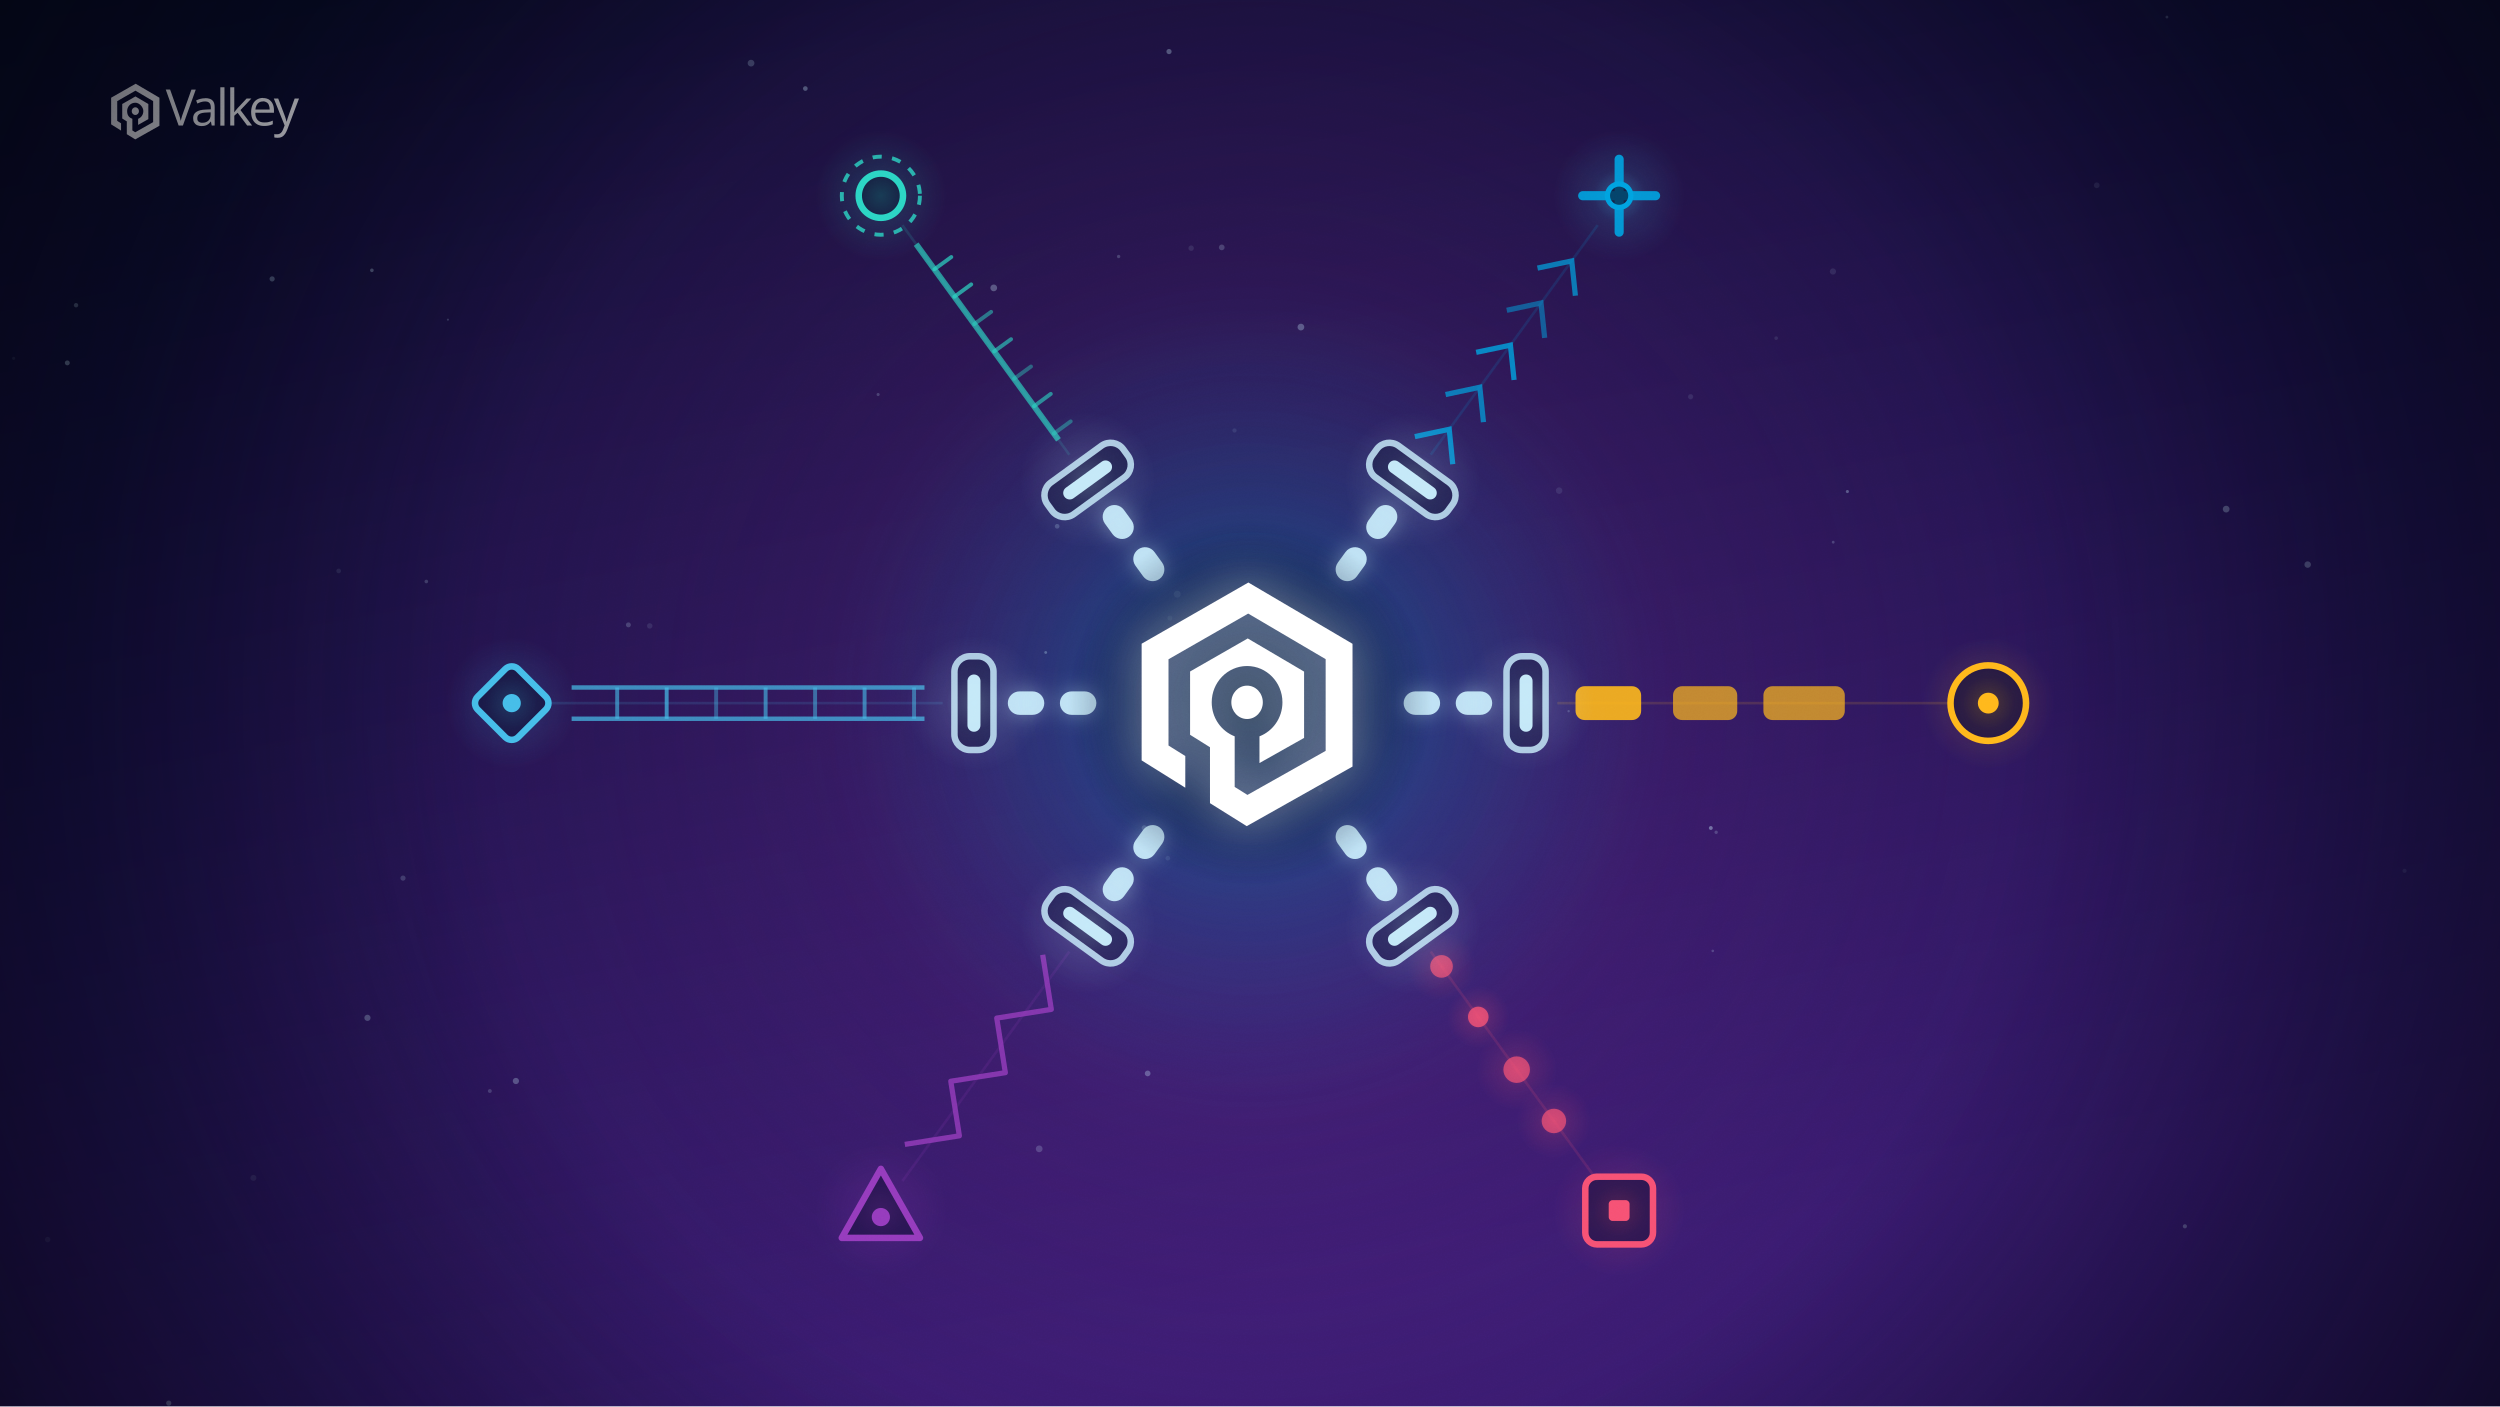
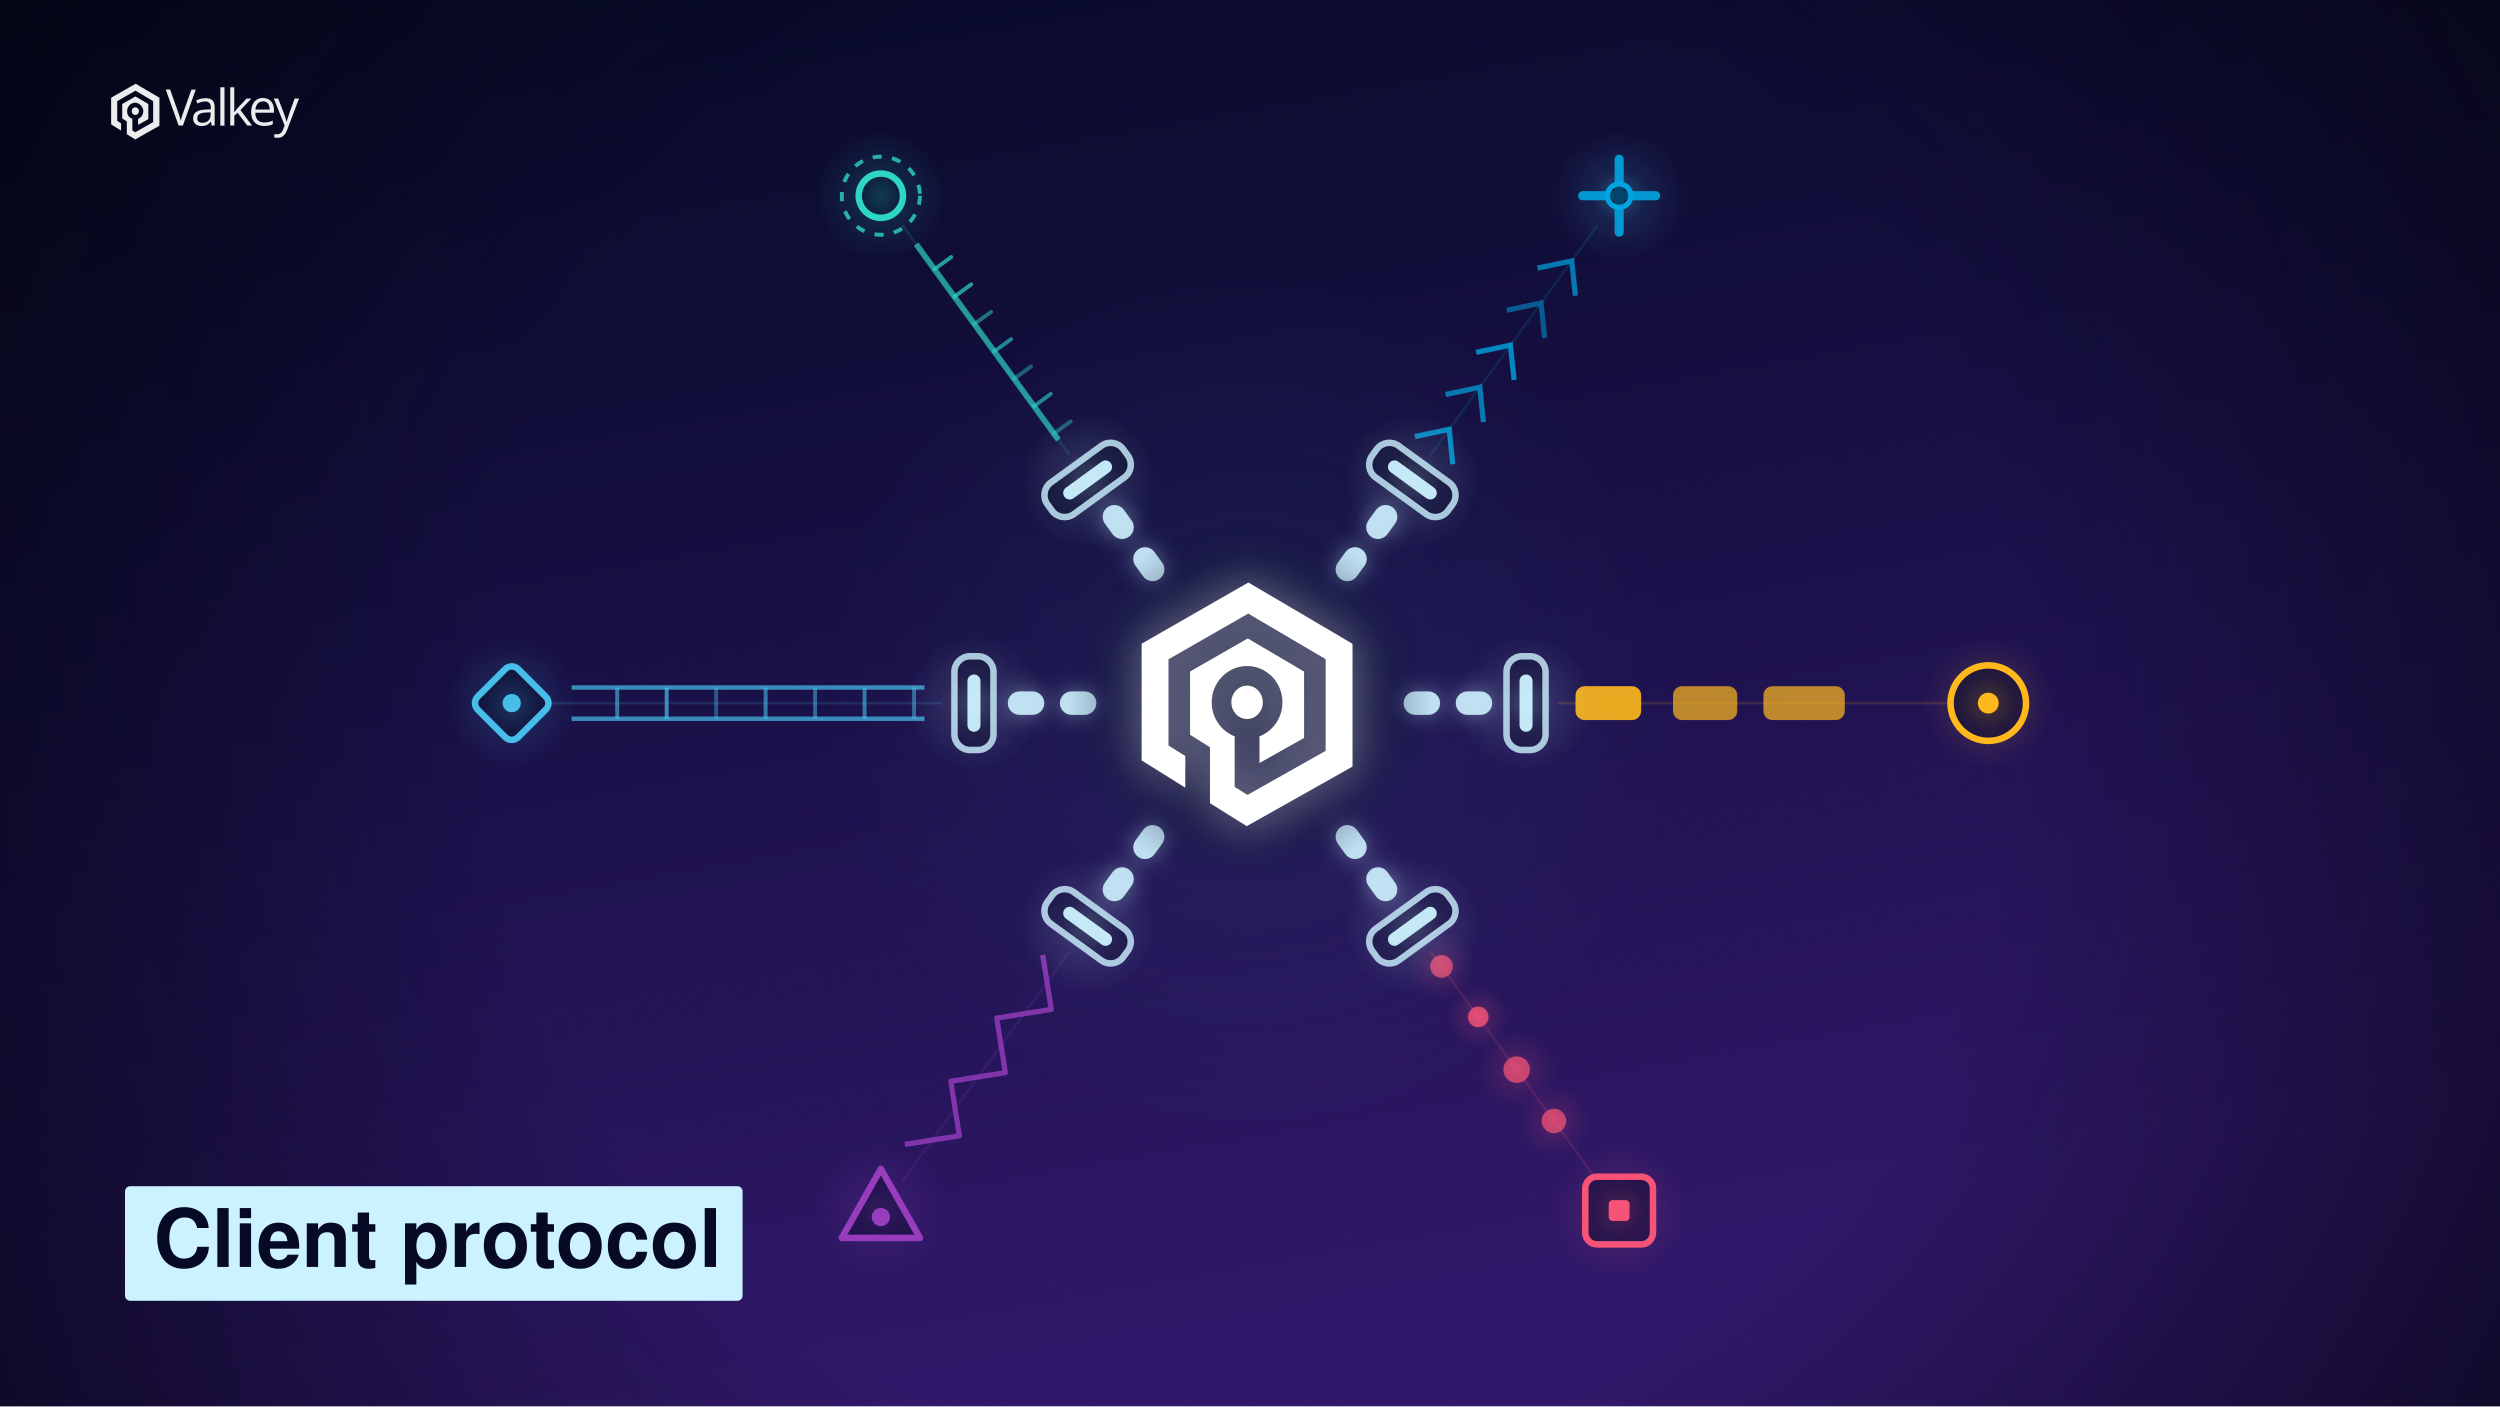
<svg xmlns="http://www.w3.org/2000/svg" width="1920" height="1080" viewBox="0 0 1920 1080">
  <defs>
    <linearGradient id="sky" x1="0" y1="0" x2="0.32" y2="1">
      <stop offset="0" stop-color="#060A24" />
      <stop offset="0.48" stop-color="#171043" />
      <stop offset="1" stop-color="#301868" />
    </linearGradient>
-     <radialGradient id="focus" gradientUnits="userSpaceOnUse" cx="960" cy="540" r="900">
-       <stop offset="0" stop-color="#00A3E0" stop-opacity="0.42" />
-       <stop offset="0.35" stop-color="#963CBD" stop-opacity="0.20" />
-       <stop offset="1" stop-color="#963CBD" stop-opacity="0" />
-     </radialGradient>
    <radialGradient id="vignette" gradientUnits="userSpaceOnUse" cx="960" cy="540" r="1180">
      <stop offset="0.5" stop-color="#03040F" stop-opacity="0" />
      <stop offset="1" stop-color="#03040F" stop-opacity="0.8" />
    </radialGradient>
    <radialGradient id="scrim">
      <stop offset="0" stop-color="#060A24" stop-opacity="0.72" />
      <stop offset="0.6" stop-color="#060A24" stop-opacity="0.45" />
      <stop offset="1" stop-color="#060A24" stop-opacity="0" />
    </radialGradient>
    <filter id="grain" x="0" y="0" width="100%" height="100%">
      <feTurbulence type="fractalNoise" baseFrequency="0.85" numOctaves="4" stitchTiles="stitch" />
      <feColorMatrix type="saturate" values="0" />
    </filter>
    <radialGradient id="h-cyan">
      <stop offset="0" stop-color="#46BDE9" stop-opacity="0.75" />
      <stop offset="0.4" stop-color="#46BDE9" stop-opacity="0.22" />
      <stop offset="1" stop-color="#46BDE9" stop-opacity="0" />
    </radialGradient>
    <radialGradient id="h-ice">
      <stop offset="0" stop-color="#CCF1FF" stop-opacity="0.75" />
      <stop offset="0.4" stop-color="#CCF1FF" stop-opacity="0.22" />
      <stop offset="1" stop-color="#CCF1FF" stop-opacity="0" />
    </radialGradient>
    <radialGradient id="h-mint">
      <stop offset="0" stop-color="#2CD5C4" stop-opacity="0.75" />
      <stop offset="0.4" stop-color="#2CD5C4" stop-opacity="0.22" />
      <stop offset="1" stop-color="#2CD5C4" stop-opacity="0" />
    </radialGradient>
    <radialGradient id="h-coral">
      <stop offset="0" stop-color="#F65275" stop-opacity="0.75" />
      <stop offset="0.4" stop-color="#F65275" stop-opacity="0.22" />
      <stop offset="1" stop-color="#F65275" stop-opacity="0" />
    </radialGradient>
    <radialGradient id="h-violet">
      <stop offset="0" stop-color="#963CBD" stop-opacity="0.75" />
      <stop offset="0.4" stop-color="#963CBD" stop-opacity="0.22" />
      <stop offset="1" stop-color="#963CBD" stop-opacity="0" />
    </radialGradient>
    <radialGradient id="h-gold">
      <stop offset="0" stop-color="#FFB81C" stop-opacity="0.75" />
      <stop offset="0.4" stop-color="#FFB81C" stop-opacity="0.22" />
      <stop offset="1" stop-color="#FFB81C" stop-opacity="0" />
    </radialGradient>
    <filter id="blur3" x="-70%" y="-70%" width="240%" height="240%">
      <feGaussianBlur stdDeviation="3" />
    </filter>
    <filter id="blur8" x="-70%" y="-70%" width="240%" height="240%">
      <feGaussianBlur stdDeviation="8" />
    </filter>
    <filter id="blur18" x="-70%" y="-70%" width="240%" height="240%">
      <feGaussianBlur stdDeviation="18" />
    </filter>
    <filter id="blur40" x="-70%" y="-70%" width="240%" height="240%">
      <feGaussianBlur stdDeviation="40" />
    </filter>
  </defs>
  <rect width="1920" height="1080" fill="url(#sky)" />
-   <rect width="1920" height="1080" fill="url(#focus)" />
-   <g>
-     <circle cx="803.1" cy="501.1" r="1.1" fill="#CCF1FF" opacity="0.3" />
-     <circle cx="938.3" cy="190" r="2.2" fill="#CCF1FF" opacity="0.2" />
-     <circle cx="798.1" cy="882.3" r="2.6" fill="#CCF1FF" opacity="0.2" />
-     <circle cx="1034.3" cy="644.1" r="1" fill="#CCF1FF" opacity="0.2" />
-     <circle cx="896.9" cy="659.1" r="1.8" fill="#CCF1FF" opacity="0.1" />
-     <circle cx="897.8" cy="39.6" r="2" fill="#CCF1FF" opacity="0.3" />
-     <circle cx="1013.9" cy="606.2" r="2" fill="#CCF1FF" opacity="0.1" />
-     <circle cx="194.6" cy="904.6" r="2.3" fill="#CCF1FF" opacity="0.1" />
-     <circle cx="1318" cy="639.2" r="1.3" fill="#CCF1FF" opacity="0.2" />
-     <circle cx="285.6" cy="207.6" r="1.4" fill="#CCF1FF" opacity="0.3" />
-     <circle cx="999.1" cy="251.2" r="2.6" fill="#CCF1FF" opacity="0.3" />
-     <circle cx="1709.7" cy="391" r="2.6" fill="#CCF1FF" opacity="0.3" />
-     <circle cx="1664.2" cy="13.1" r="1.1" fill="#CCF1FF" opacity="0.2" />
-     <circle cx="948.1" cy="330.6" r="1.6" fill="#CCF1FF" opacity="0.1" />
-     <circle cx="811.9" cy="404.2" r="1.8" fill="#CCF1FF" opacity="0.2" />
-     <circle cx="344" cy="245.5" r="0.8" fill="#CCF1FF" opacity="0.2" />
-     <circle cx="1407.9" cy="416.4" r="1.1" fill="#CCF1FF" opacity="0.2" />
-     <circle cx="376.2" cy="837.9" r="1.5" fill="#CCF1FF" opacity="0.2" />
-     <circle cx="763.2" cy="221.1" r="2.6" fill="#CCF1FF" opacity="0.3" />
-     <circle cx="1846.7" cy="668.8" r="1.6" fill="#CCF1FF" opacity="0.1" />
-     <circle cx="878.8" cy="635.8" r="2" fill="#CCF1FF" opacity="0.2" />
-     <circle cx="129.6" cy="1077.6" r="2" fill="#CCF1FF" opacity="0.4" />
-     <circle cx="1678" cy="941.8" r="1.6" fill="#CCF1FF" opacity="0.3" />
-     <circle cx="1418.8" cy="377.5" r="1.2" fill="#CCF1FF" opacity="0.3" />
-     <circle cx="1204.7" cy="546.2" r="0.9" fill="#CCF1FF" opacity="0.2" />
-     <circle cx="58.4" cy="234.4" r="1.7" fill="#CCF1FF" opacity="0.3" />
-     <circle cx="10.5" cy="275.2" r="1.2" fill="#CCF1FF" opacity="0.1" />
-     <circle cx="618.5" cy="68" r="1.8" fill="#CCF1FF" opacity="0.3" />
-     <circle cx="1313.9" cy="635.9" r="1.5" fill="#CCF1FF" opacity="0.4" />
-     <circle cx="904.1" cy="456.3" r="2.7" fill="#CCF1FF" opacity="0.1" />
-     <circle cx="914.8" cy="190.6" r="2.1" fill="#CCF1FF" opacity="0.1" />
-     <circle cx="576.8" cy="48.5" r="2.6" fill="#CCF1FF" opacity="0.2" />
-     <circle cx="674.4" cy="303" r="1.2" fill="#CCF1FF" opacity="0.2" />
-     <circle cx="482.6" cy="479.9" r="1.9" fill="#CCF1FF" opacity="0.2" />
-     <circle cx="1298.4" cy="304.7" r="2" fill="#CCF1FF" opacity="0.1" />
-     <circle cx="209" cy="214.2" r="2" fill="#CCF1FF" opacity="0.3" />
-     <circle cx="327.4" cy="446.6" r="1.4" fill="#CCF1FF" opacity="0.2" />
-     <circle cx="881.4" cy="824.4" r="2.2" fill="#CCF1FF" opacity="0.3" />
-     <circle cx="1610.3" cy="142.3" r="2.2" fill="#CCF1FF" opacity="0.1" />
-     <circle cx="898.5" cy="474.7" r="1.9" fill="#CCF1FF" opacity="0.1" />
-     <circle cx="309.5" cy="674.4" r="2" fill="#CCF1FF" opacity="0.2" />
-     <circle cx="282.2" cy="781.7" r="2.4" fill="#CCF1FF" opacity="0.3" />
-     <circle cx="36.6" cy="952" r="2.1" fill="#CCF1FF" opacity="0.1" />
-     <circle cx="51.7" cy="278.7" r="1.9" fill="#CCF1FF" opacity="0.4" />
-     <circle cx="977.5" cy="515.2" r="1.1" fill="#CCF1FF" opacity="0.3" />
-     <circle cx="859.1" cy="197" r="1.3" fill="#CCF1FF" opacity="0.2" />
-     <circle cx="396.2" cy="830.2" r="2.4" fill="#CCF1FF" opacity="0.3" />
-     <circle cx="928.7" cy="479.5" r="2.6" fill="#CCF1FF" opacity="0.2" />
-     <circle cx="1197.4" cy="376.8" r="2.5" fill="#CCF1FF" opacity="0.1" />
-     <circle cx="1407.7" cy="208.5" r="2.4" fill="#CCF1FF" opacity="0.1" />
-     <circle cx="260.1" cy="438.5" r="1.8" fill="#CCF1FF" opacity="0.1" />
-     <circle cx="1364.1" cy="259.7" r="1.4" fill="#CCF1FF" opacity="0.1" />
-     <circle cx="1772.3" cy="433.6" r="2.5" fill="#CCF1FF" opacity="0.3" />
-     <circle cx="1315.4" cy="730.3" r="1" fill="#CCF1FF" opacity="0.2" />
-     <circle cx="499" cy="480.7" r="2.1" fill="#CCF1FF" opacity="0.1" />
-   </g>
  <circle cx="960" cy="540" r="330" fill="url(#h-cyan)" opacity="0.2" />
  <g>
    <line x1="1196" y1="540" x2="1499" y2="540" stroke="#FFB81C" stroke-width="2" opacity="0.14" />
    <rect x="1210" y="527" width="50.4" height="26" rx="7" fill="#FFB81C" opacity="0.9" transform="rotate(0 1235.2 540)" />
    <rect x="1284.9" y="527" width="49.3" height="26" rx="7" fill="#FFB81C" opacity="0.7" transform="rotate(0 1309.5 540)" />
    <rect x="1354.3" y="527" width="62.5" height="26" rx="7" fill="#FFB81C" opacity="0.7" transform="rotate(0 1385.5 540)" />
    <line x1="1098.8" y1="730.8" x2="1227" y2="907.1" stroke="#F65275" stroke-width="2" opacity="0.14" />
    <circle cx="1107.1" cy="742.2" r="26.1" fill="url(#h-coral)" opacity="0.5" />
    <circle cx="1107.1" cy="742.2" r="8.7" fill="#F65275" opacity="0.7" />
    <circle cx="1135.3" cy="781" r="23.7" fill="url(#h-coral)" opacity="0.6" />
    <circle cx="1135.3" cy="781" r="7.9" fill="#F65275" opacity="0.8" />
    <circle cx="1164.8" cy="821.5" r="30.6" fill="url(#h-coral)" opacity="0.5" />
    <circle cx="1164.8" cy="821.5" r="10.2" fill="#F65275" opacity="0.7" />
    <circle cx="1193.4" cy="860.9" r="28.3" fill="url(#h-coral)" opacity="0.5" />
    <circle cx="1193.4" cy="860.9" r="9.4" fill="#F65275" opacity="0.7" />
    <line x1="821.2" y1="730.8" x2="693" y2="907.1" stroke="#963CBD" stroke-width="2" opacity="0.14" />
    <path d="M 800.8 733.3 L 807.4 775.2 L 765.5 781.9 L 772.1 823.8 L 730.2 830.4 L 736.8 872.3 L 694.9 878.9" fill="none" stroke="#963CBD" stroke-width="4" stroke-linejoin="round" opacity="0.8" />
    <line x1="724" y1="540" x2="421" y2="540" stroke="#46BDE9" stroke-width="2" opacity="0.14" />
    <line x1="710" y1="552" x2="439" y2="552" stroke="#46BDE9" stroke-width="3.4" opacity="0.7" />
    <line x1="710" y1="528" x2="439" y2="528" stroke="#46BDE9" stroke-width="3.4" opacity="0.7" />
    <line x1="702" y1="552" x2="702" y2="528" stroke="#46BDE9" stroke-width="3" opacity="0.5" />
    <line x1="664" y1="552" x2="664" y2="528" stroke="#46BDE9" stroke-width="3" opacity="0.6" />
    <line x1="626" y1="552" x2="626" y2="528" stroke="#46BDE9" stroke-width="3" opacity="0.5" />
    <line x1="588" y1="552" x2="588" y2="528" stroke="#46BDE9" stroke-width="3" opacity="0.6" />
    <line x1="550" y1="552" x2="550" y2="528" stroke="#46BDE9" stroke-width="3" opacity="0.4" />
    <line x1="512" y1="552" x2="512" y2="528" stroke="#46BDE9" stroke-width="3" opacity="0.7" />
    <line x1="474" y1="552" x2="474" y2="528" stroke="#46BDE9" stroke-width="3" opacity="0.6" />
    <line x1="821.2" y1="349.2" x2="693" y2="172.9" stroke="#2CD5C4" stroke-width="2" opacity="0.14" />
    <line x1="812.9" y1="337.8" x2="703.6" y2="187.5" stroke="#2CD5C4" stroke-width="4.5" opacity="0.65" />
    <line x1="809.4" y1="333" x2="822.3" y2="323.6" stroke="#2CD5C4" stroke-width="3" stroke-linecap="round" opacity="0.4" />
    <line x1="794.1" y1="312" x2="807" y2="302.5" stroke="#2CD5C4" stroke-width="3" stroke-linecap="round" opacity="0.6" />
    <line x1="778.8" y1="290.9" x2="791.8" y2="281.5" stroke="#2CD5C4" stroke-width="3" stroke-linecap="round" opacity="0.4" />
    <line x1="763.5" y1="269.9" x2="776.5" y2="260.5" stroke="#2CD5C4" stroke-width="3" stroke-linecap="round" opacity="0.6" />
    <line x1="748.2" y1="248.9" x2="761.2" y2="239.5" stroke="#2CD5C4" stroke-width="3" stroke-linecap="round" opacity="0.5" />
    <line x1="732.9" y1="227.9" x2="745.9" y2="218.4" stroke="#2CD5C4" stroke-width="3" stroke-linecap="round" opacity="0.7" />
    <line x1="717.6" y1="206.8" x2="730.6" y2="197.4" stroke="#2CD5C4" stroke-width="3" stroke-linecap="round" opacity="0.7" />
    <line x1="1098.8" y1="349.2" x2="1227" y2="172.9" stroke="#00A3E0" stroke-width="2" opacity="0.14" />
    <path d="M 1086.6 335.3 L 1113 329.7 L 1115.7 356.5" fill="none" stroke="#00A3E0" stroke-width="4" stroke-linejoin="miter" opacity="0.8" />
    <path d="M 1110.2 303 L 1136.5 297.4 L 1139.3 324.2" fill="none" stroke="#00A3E0" stroke-width="4" stroke-linejoin="miter" opacity="0.7" />
    <path d="M 1133.7 270.6 L 1160 265.1 L 1162.8 291.8" fill="none" stroke="#00A3E0" stroke-width="4" stroke-linejoin="miter" opacity="0.8" />
    <path d="M 1157.2 238.3 L 1183.5 232.7 L 1186.3 259.5" fill="none" stroke="#00A3E0" stroke-width="4" stroke-linejoin="miter" opacity="0.5" />
    <path d="M 1180.8 205.9 L 1207.1 200.4 L 1209.9 227.1" fill="none" stroke="#00A3E0" stroke-width="4" stroke-linejoin="miter" opacity="0.7" />
  </g>
  <g filter="url(#blur8)" opacity="0.45">
    <rect x="1078" y="531" width="28" height="18" rx="9" fill="#CCF1FF" opacity="0.9" transform="rotate(0 1092 540)" />
    <rect x="1118" y="531" width="28" height="18" rx="9" fill="#CCF1FF" opacity="0.9" transform="rotate(0 1132 540)" />
    <rect x="1023.7" y="637.7" width="28" height="18" rx="9" fill="#CCF1FF" opacity="0.9" transform="rotate(54 1037.7 646.7)" />
    <rect x="1047.2" y="670.1" width="28" height="18" rx="9" fill="#CCF1FF" opacity="0.9" transform="rotate(54 1061.2 679.1)" />
    <rect x="868.3" y="637.7" width="28" height="18" rx="9" fill="#CCF1FF" opacity="0.9" transform="rotate(126 882.3 646.7)" />
    <rect x="844.8" y="670.1" width="28" height="18" rx="9" fill="#CCF1FF" opacity="0.9" transform="rotate(126 858.8 679.1)" />
    <rect x="814" y="531" width="28" height="18" rx="9" fill="#CCF1FF" opacity="0.9" transform="rotate(180 828 540)" />
    <rect x="774" y="531" width="28" height="18" rx="9" fill="#CCF1FF" opacity="0.9" transform="rotate(180 788 540)" />
    <rect x="868.3" y="424.3" width="28" height="18" rx="9" fill="#CCF1FF" opacity="0.9" transform="rotate(-126 882.3 433.3)" />
    <rect x="844.8" y="391.9" width="28" height="18" rx="9" fill="#CCF1FF" opacity="0.9" transform="rotate(-126 858.8 400.9)" />
    <rect x="1023.7" y="424.3" width="28" height="18" rx="9" fill="#CCF1FF" opacity="0.9" transform="rotate(-54 1037.7 433.3)" />
    <rect x="1047.2" y="391.9" width="28" height="18" rx="9" fill="#CCF1FF" opacity="0.9" transform="rotate(-54 1061.2 400.9)" />
  </g>
  <g>
    <rect x="1078" y="531" width="28" height="18" rx="9" fill="#CCF1FF" opacity="0.9" transform="rotate(0 1092 540)" />
    <rect x="1118" y="531" width="28" height="18" rx="9" fill="#CCF1FF" opacity="0.9" transform="rotate(0 1132 540)" />
    <rect x="1023.7" y="637.7" width="28" height="18" rx="9" fill="#CCF1FF" opacity="0.9" transform="rotate(54 1037.7 646.7)" />
    <rect x="1047.2" y="670.1" width="28" height="18" rx="9" fill="#CCF1FF" opacity="0.9" transform="rotate(54 1061.2 679.1)" />
    <rect x="868.3" y="637.7" width="28" height="18" rx="9" fill="#CCF1FF" opacity="0.9" transform="rotate(126 882.3 646.7)" />
    <rect x="844.8" y="670.1" width="28" height="18" rx="9" fill="#CCF1FF" opacity="0.9" transform="rotate(126 858.8 679.1)" />
    <rect x="814" y="531" width="28" height="18" rx="9" fill="#CCF1FF" opacity="0.9" transform="rotate(180 828 540)" />
    <rect x="774" y="531" width="28" height="18" rx="9" fill="#CCF1FF" opacity="0.9" transform="rotate(180 788 540)" />
    <rect x="868.3" y="424.3" width="28" height="18" rx="9" fill="#CCF1FF" opacity="0.9" transform="rotate(-126 882.3 433.3)" />
    <rect x="844.8" y="391.9" width="28" height="18" rx="9" fill="#CCF1FF" opacity="0.9" transform="rotate(-126 858.8 400.9)" />
    <rect x="1023.7" y="424.3" width="28" height="18" rx="9" fill="#CCF1FF" opacity="0.9" transform="rotate(-54 1037.7 433.3)" />
    <rect x="1047.2" y="391.9" width="28" height="18" rx="9" fill="#CCF1FF" opacity="0.9" transform="rotate(-54 1061.2 400.9)" />
  </g>
  <g>
    <circle cx="1172" cy="540" r="52" fill="url(#h-ice)" opacity="0.45" />
    <rect x="1157" y="504" width="30" height="72" rx="12" fill="#060A24" fill-opacity="0.4" stroke="#CCF1FF" stroke-width="5" opacity="0.8" transform="rotate(0 1172 540)" />
    <rect x="1167" y="518" width="10" height="44" rx="5" fill="#CCF1FF" opacity="0.95" transform="rotate(0 1172 540)" />
    <circle cx="1084.7" cy="711.4" r="52" fill="url(#h-ice)" opacity="0.45" />
    <rect x="1069.7" y="675.4" width="30" height="72" rx="12" fill="#060A24" fill-opacity="0.4" stroke="#CCF1FF" stroke-width="5" opacity="0.8" transform="rotate(54 1084.7 711.4)" />
    <rect x="1079.7" y="689.4" width="10" height="44" rx="5" fill="#CCF1FF" opacity="0.95" transform="rotate(54 1084.7 711.4)" />
    <circle cx="835.3" cy="711.4" r="52" fill="url(#h-ice)" opacity="0.45" />
    <rect x="820.3" y="675.4" width="30" height="72" rx="12" fill="#060A24" fill-opacity="0.4" stroke="#CCF1FF" stroke-width="5" opacity="0.8" transform="rotate(126 835.3 711.4)" />
    <rect x="830.3" y="689.4" width="10" height="44" rx="5" fill="#CCF1FF" opacity="0.95" transform="rotate(126 835.3 711.4)" />
    <circle cx="748" cy="540" r="52" fill="url(#h-ice)" opacity="0.45" />
    <rect x="733" y="504" width="30" height="72" rx="12" fill="#060A24" fill-opacity="0.4" stroke="#CCF1FF" stroke-width="5" opacity="0.8" transform="rotate(180 748 540)" />
    <rect x="743" y="518" width="10" height="44" rx="5" fill="#CCF1FF" opacity="0.95" transform="rotate(180 748 540)" />
    <circle cx="835.3" cy="368.6" r="52" fill="url(#h-ice)" opacity="0.45" />
    <rect x="820.3" y="332.6" width="30" height="72" rx="12" fill="#060A24" fill-opacity="0.4" stroke="#CCF1FF" stroke-width="5" opacity="0.8" transform="rotate(-126 835.3 368.6)" />
    <rect x="830.3" y="346.6" width="10" height="44" rx="5" fill="#CCF1FF" opacity="0.95" transform="rotate(-126 835.3 368.6)" />
    <circle cx="1084.7" cy="368.6" r="52" fill="url(#h-ice)" opacity="0.45" />
    <rect x="1069.7" y="332.6" width="30" height="72" rx="12" fill="#060A24" fill-opacity="0.4" stroke="#CCF1FF" stroke-width="5" opacity="0.8" transform="rotate(-54 1084.7 368.6)" />
    <rect x="1079.7" y="346.6" width="10" height="44" rx="5" fill="#CCF1FF" opacity="0.95" transform="rotate(-54 1084.7 368.6)" />
  </g>
  <g>
    <circle cx="1527" cy="540" r="50" fill="url(#h-gold)" opacity="0.5" />
    <circle cx="1527" cy="540" r="29" fill="#060A24" fill-opacity="0.4" stroke="#FFB81C" stroke-width="5" />
    <circle cx="1527" cy="540" r="8" fill="#FFB81C" />
    <circle cx="1243.5" cy="929.7" r="50" fill="url(#h-coral)" opacity="0.5" />
    <rect x="1217.5" y="903.7" width="52" height="52" rx="9" fill="#060A24" fill-opacity="0.4" stroke="#F65275" stroke-width="5" />
    <rect x="1235.5" y="921.7" width="16" height="16" rx="3" fill="#F65275" />
    <circle cx="676.5" cy="929.7" r="50" fill="url(#h-violet)" opacity="0.5" />
    <path d="M 676.5 897.7 L 706.5 950.7 L 646.5 950.7 Z" fill="#060A24" fill-opacity="0.4" stroke="#963CBD" stroke-width="5" stroke-linejoin="round" />
    <circle cx="676.5" cy="934.7" r="7" fill="#963CBD" />
    <circle cx="393" cy="540" r="50" fill="url(#h-cyan)" opacity="0.5" />
    <rect x="371" y="518" width="44" height="44" rx="7" fill="#060A24" fill-opacity="0.4" stroke="#46BDE9" stroke-width="5" transform="rotate(45 393 540)" />
    <circle cx="393" cy="540" r="7" fill="#46BDE9" />
    <circle cx="676.5" cy="150.3" r="50" fill="url(#h-mint)" opacity="0.5" />
    <circle cx="676.5" cy="150.3" r="30" fill="none" stroke="#2CD5C4" stroke-width="3" stroke-dasharray="7 8" opacity="0.8" />
    <circle cx="676.5" cy="150.3" r="17" fill="#060A24" fill-opacity="0.4" stroke="#2CD5C4" stroke-width="5" />
    <circle cx="1243.5" cy="150.3" r="50" fill="url(#h-cyan)" opacity="0.5" />
    <path d="M 1215.5 150.3 L 1271.5 150.3 M 1243.5 122.3 L 1243.5 178.3" stroke="#00A3E0" stroke-width="7" stroke-linecap="round" opacity="0.9" />
    <circle cx="1243.5" cy="150.3" r="9" fill="#060A24" fill-opacity="0.6" stroke="#00A3E0" stroke-width="4" />
  </g>
  <circle cx="960" cy="540" r="140" fill="url(#scrim)" />
  <g filter="url(#blur18)" opacity="0.5">
    <g transform="translate(874.1 442) scale(2.6849)">
      <path d="M 13.482 60.695 L 0.998 52.884 L 0.998 19.503 L 31.528 2.001 L 61.318 19.532 L 61.318 54.645 L 31.055 71.689 L 20.548 65.116 L 20.548 51.041 L 20.548 49.12 L 14.852 45.556 L 14.852 27.453 L 31.346 17.997 L 47.464 27.482 L 47.464 46.451 L 34.703 53.638 L 34.703 45.999 C 38.529 44.526 41.274 40.739 41.274 36.27 C 41.274 30.511 36.713 25.884 31.158 25.884 C 25.603 25.884 21.042 30.511 21.042 36.27 C 21.042 40.739 23.787 44.526 27.612 45.999 L 27.612 60.474 L 31.261 62.756 L 53.635 50.155 L 53.635 23.925 L 31.477 10.885 L 8.681 23.954 L 8.681 48.629 L 13.482 51.633 L 13.482 60.695 Z M 31.158 31.498 C 33.672 31.498 35.66 33.664 35.66 36.27 C 35.66 38.877 33.672 41.043 31.158 41.043 C 28.644 41.043 26.656 38.877 26.656 36.27 C 26.656 33.664 28.644 31.498 31.158 31.498 Z" fill="#FFFFFF" fill-rule="evenodd" />
    </g>
  </g>
  <g>
    <g transform="translate(874.1 442) scale(2.6849)">
      <path d="M 13.482 60.695 L 0.998 52.884 L 0.998 19.503 L 31.528 2.001 L 61.318 19.532 L 61.318 54.645 L 31.055 71.689 L 20.548 65.116 L 20.548 51.041 L 20.548 49.12 L 14.852 45.556 L 14.852 27.453 L 31.346 17.997 L 47.464 27.482 L 47.464 46.451 L 34.703 53.638 L 34.703 45.999 C 38.529 44.526 41.274 40.739 41.274 36.27 C 41.274 30.511 36.713 25.884 31.158 25.884 C 25.603 25.884 21.042 30.511 21.042 36.27 C 21.042 40.739 23.787 44.526 27.612 45.999 L 27.612 60.474 L 31.261 62.756 L 53.635 50.155 L 53.635 23.925 L 31.477 10.885 L 8.681 23.954 L 8.681 48.629 L 13.482 51.633 L 13.482 60.695 Z M 31.158 31.498 C 33.672 31.498 35.66 33.664 35.66 36.27 C 35.66 38.877 33.672 41.043 31.158 41.043 C 28.644 41.043 26.656 38.877 26.656 36.27 C 26.656 33.664 28.644 31.498 31.158 31.498 Z" fill="#FFFFFF" fill-rule="evenodd" />
    </g>
  </g>
+   <rect width="1920" height="1080" fill="url(#vignette)" />
+   <rect width="1920" height="1080" filter="url(#grain)" opacity="0.055" style="mix-blend-mode:overlay" />
  <g opacity="0.92">
    <g transform="translate(80.6 59.4) scale(0.8189)">
      <path d="M15.2,50l-9.4-5.9v-25L28.8,6l22.3,13.1v26.3l-22.7,12.8-7.9-4.9v-12l-4.3-2.7v-13.6l12.4-7.1,12.1,7.1v14.2l-9.6,5.4v-5.7c2.9-1.1,4.9-3.9,4.9-7.3s-3.4-7.8-7.6-7.8-7.6,3.5-7.6,7.8,2.1,6.2,4.9,7.3v10.9l2.7,1.7,16.8-9.5v-19.7l-16.6-9.8-17.1,9.8v18.5l3.6,2.3v6.8ZM28.5,28.1c1.9,0,3.4,1.6,3.4,3.6s-1.5,3.6-3.4,3.6-3.4-1.6-3.4-3.6,1.5-3.6,3.4-3.6Z" fill="#FFFFFF" fill-rule="evenodd" />
      <path d="M85.2,11.4l-12.1,33.8h-4l-12.1-33.8h4.1l7.9,22.3c.3.9.6,1.8.9,2.6.3.8.5,1.6.7,2.4.2.8.4,1.5.5,2.2.2-.7.3-1.4.5-2.2.2-.8.4-1.6.7-2.4.3-.8.6-1.7.9-2.6l7.9-22.2h4.2Z" fill="#FFFFFF" />
      <path d="M94,19.5c3,0,5.3.7,6.7,2,1.5,1.4,2.2,3.5,2.2,6.5v17.2h-2.8l-.7-3.7h-.2c-.7.9-1.4,1.7-2.2,2.3-.8.6-1.7,1.1-2.7,1.4-1,.3-2.2.5-3.7.5s-2.9-.3-4.1-.8c-1.2-.5-2.1-1.4-2.8-2.5-.7-1.1-1-2.5-1-4.2,0-2.5,1-4.5,3-5.8,2-1.4,5.1-2.1,9.2-2.2l4.4-.2v-1.5c0-2.2-.5-3.7-1.4-4.6-.9-.9-2.3-1.3-4-1.3-1.3,0-2.6.2-3.8.6-1.2.4-2.3.8-3.4,1.4l-1.2-2.9c1.1-.6,2.5-1.1,3.9-1.5,1.5-.4,3-.6,4.7-.6h0ZM99.1,32.8l-3.9.2c-3.2.1-5.4.6-6.7,1.5s-1.9,2.2-1.9,3.9.4,2.5,1.3,3.2c.9.7,2,1,3.5,1,2.3,0,4.1-.6,5.5-1.9s2.2-3.1,2.2-5.6v-2.3Z" fill="#FFFFFF" />
      <path d="M112.1,45.3h-3.9V9.3h3.9v36Z" fill="#FFFFFF" />
      <path d="M121.3,9.3v18.7c0,.6,0,1.4,0,2.3,0,.9,0,1.7-.1,2.3h.2c.3-.4.8-1,1.4-1.8.6-.8,1.2-1.4,1.6-1.9l8.4-9h4.5l-10.2,10.8,10.9,14.5h-4.6l-9-12-3.1,2.8v9.2h-3.8V9.3h3.8Z" fill="#FFFFFF" />
      <path d="M148.2,19.4c2.2,0,4,.5,5.6,1.4,1.5,1,2.7,2.3,3.5,4,.8,1.7,1.2,3.7,1.2,6v2.4h-17.5c0,3,.8,5.2,2.2,6.8s3.5,2.3,6.1,2.3,3-.1,4.3-.4c1.2-.3,2.5-.7,3.8-1.3v3.4c-1.3.6-2.6,1-3.8,1.2-1.2.3-2.7.4-4.4.4-2.4,0-4.6-.5-6.4-1.5-1.8-1-3.2-2.5-4.2-4.4-1-1.9-1.5-4.3-1.5-7.1,0-2.7.5-5.1,1.4-7.1.9-2,2.2-3.5,3.9-4.6,1.7-1.1,3.7-1.6,5.9-1.6h0ZM148.2,22.6c-2.1,0-3.7.7-4.9,2-1.2,1.3-1.9,3.2-2.2,5.6h13.4c0-1.5-.3-2.8-.7-4-.4-1.2-1.1-2.1-2.1-2.7-.9-.6-2.1-1-3.6-1Z" fill="#FFFFFF" />
      <path d="M158.4,19.9h4.1l5.6,14.7c.3.9.6,1.7.9,2.5.3.8.5,1.5.7,2.3.2.7.4,1.4.5,2.1h.2c.2-.8.5-1.8.9-3,.4-1.3.8-2.6,1.3-3.9l5.3-14.7h4.1l-11,29.1c-.6,1.6-1.3,2.9-2.1,4.1-.8,1.2-1.7,2-2.8,2.7-1.1.6-2.5.9-4,.9s-1.4,0-1.9-.1c-.6,0-1-.2-1.4-.3v-3.1c.3,0,.7.1,1.2.2.5,0,1,0,1.5,0,1,0,1.8-.2,2.5-.6.7-.4,1.3-.9,1.8-1.6.5-.7.9-1.5,1.3-2.5l1.4-3.6-10.2-25.4Z" fill="#FFFFFF" />
    </g>
  </g>
-   <rect width="1920" height="1080" fill="url(#vignette)" />
-   <rect width="1920" height="1080" filter="url(#grain)" opacity="0.055" style="mix-blend-mode:overlay" />
+   <g>
+     <rect x="96" y="911" width="474.3" height="88" rx="4" fill="#CCF1FF" />
+     <text x="118" y="973" fill="#060A24" font-family="Helvetica Neue, Helvetica, Arial, sans-serif" font-size="62" font-weight="600">Client protocol</text>
+   </g>
</svg>
